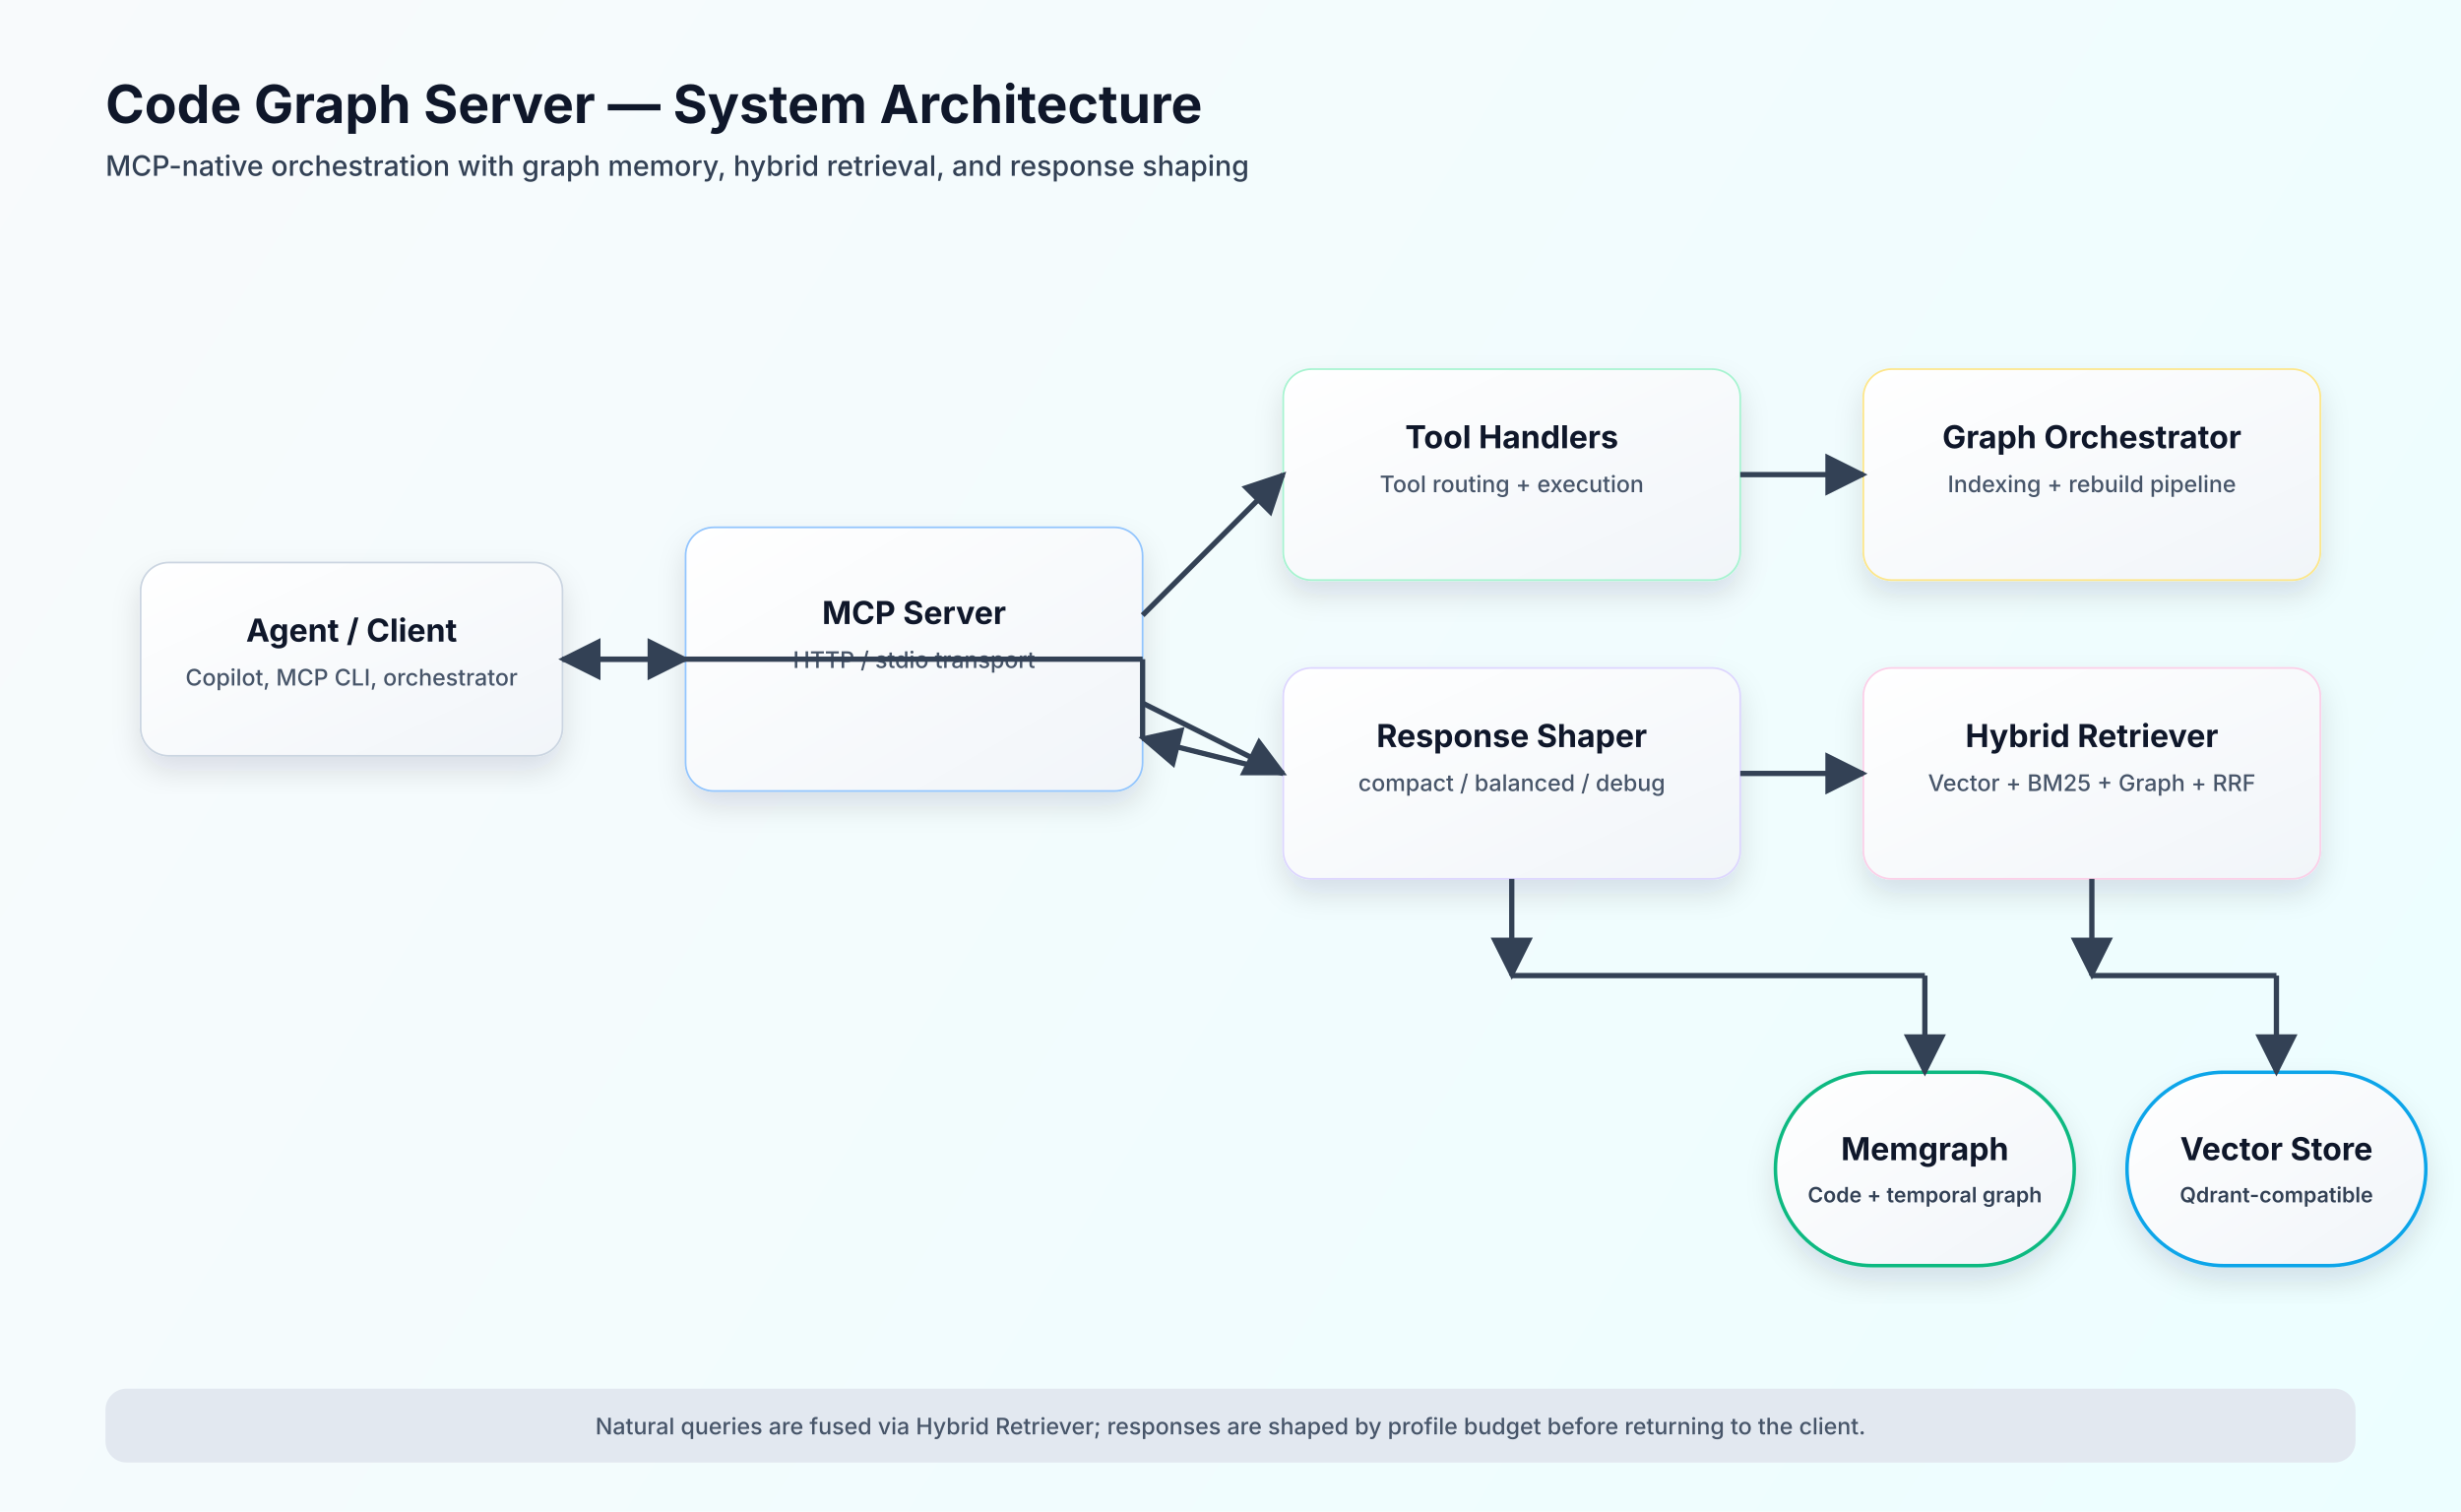
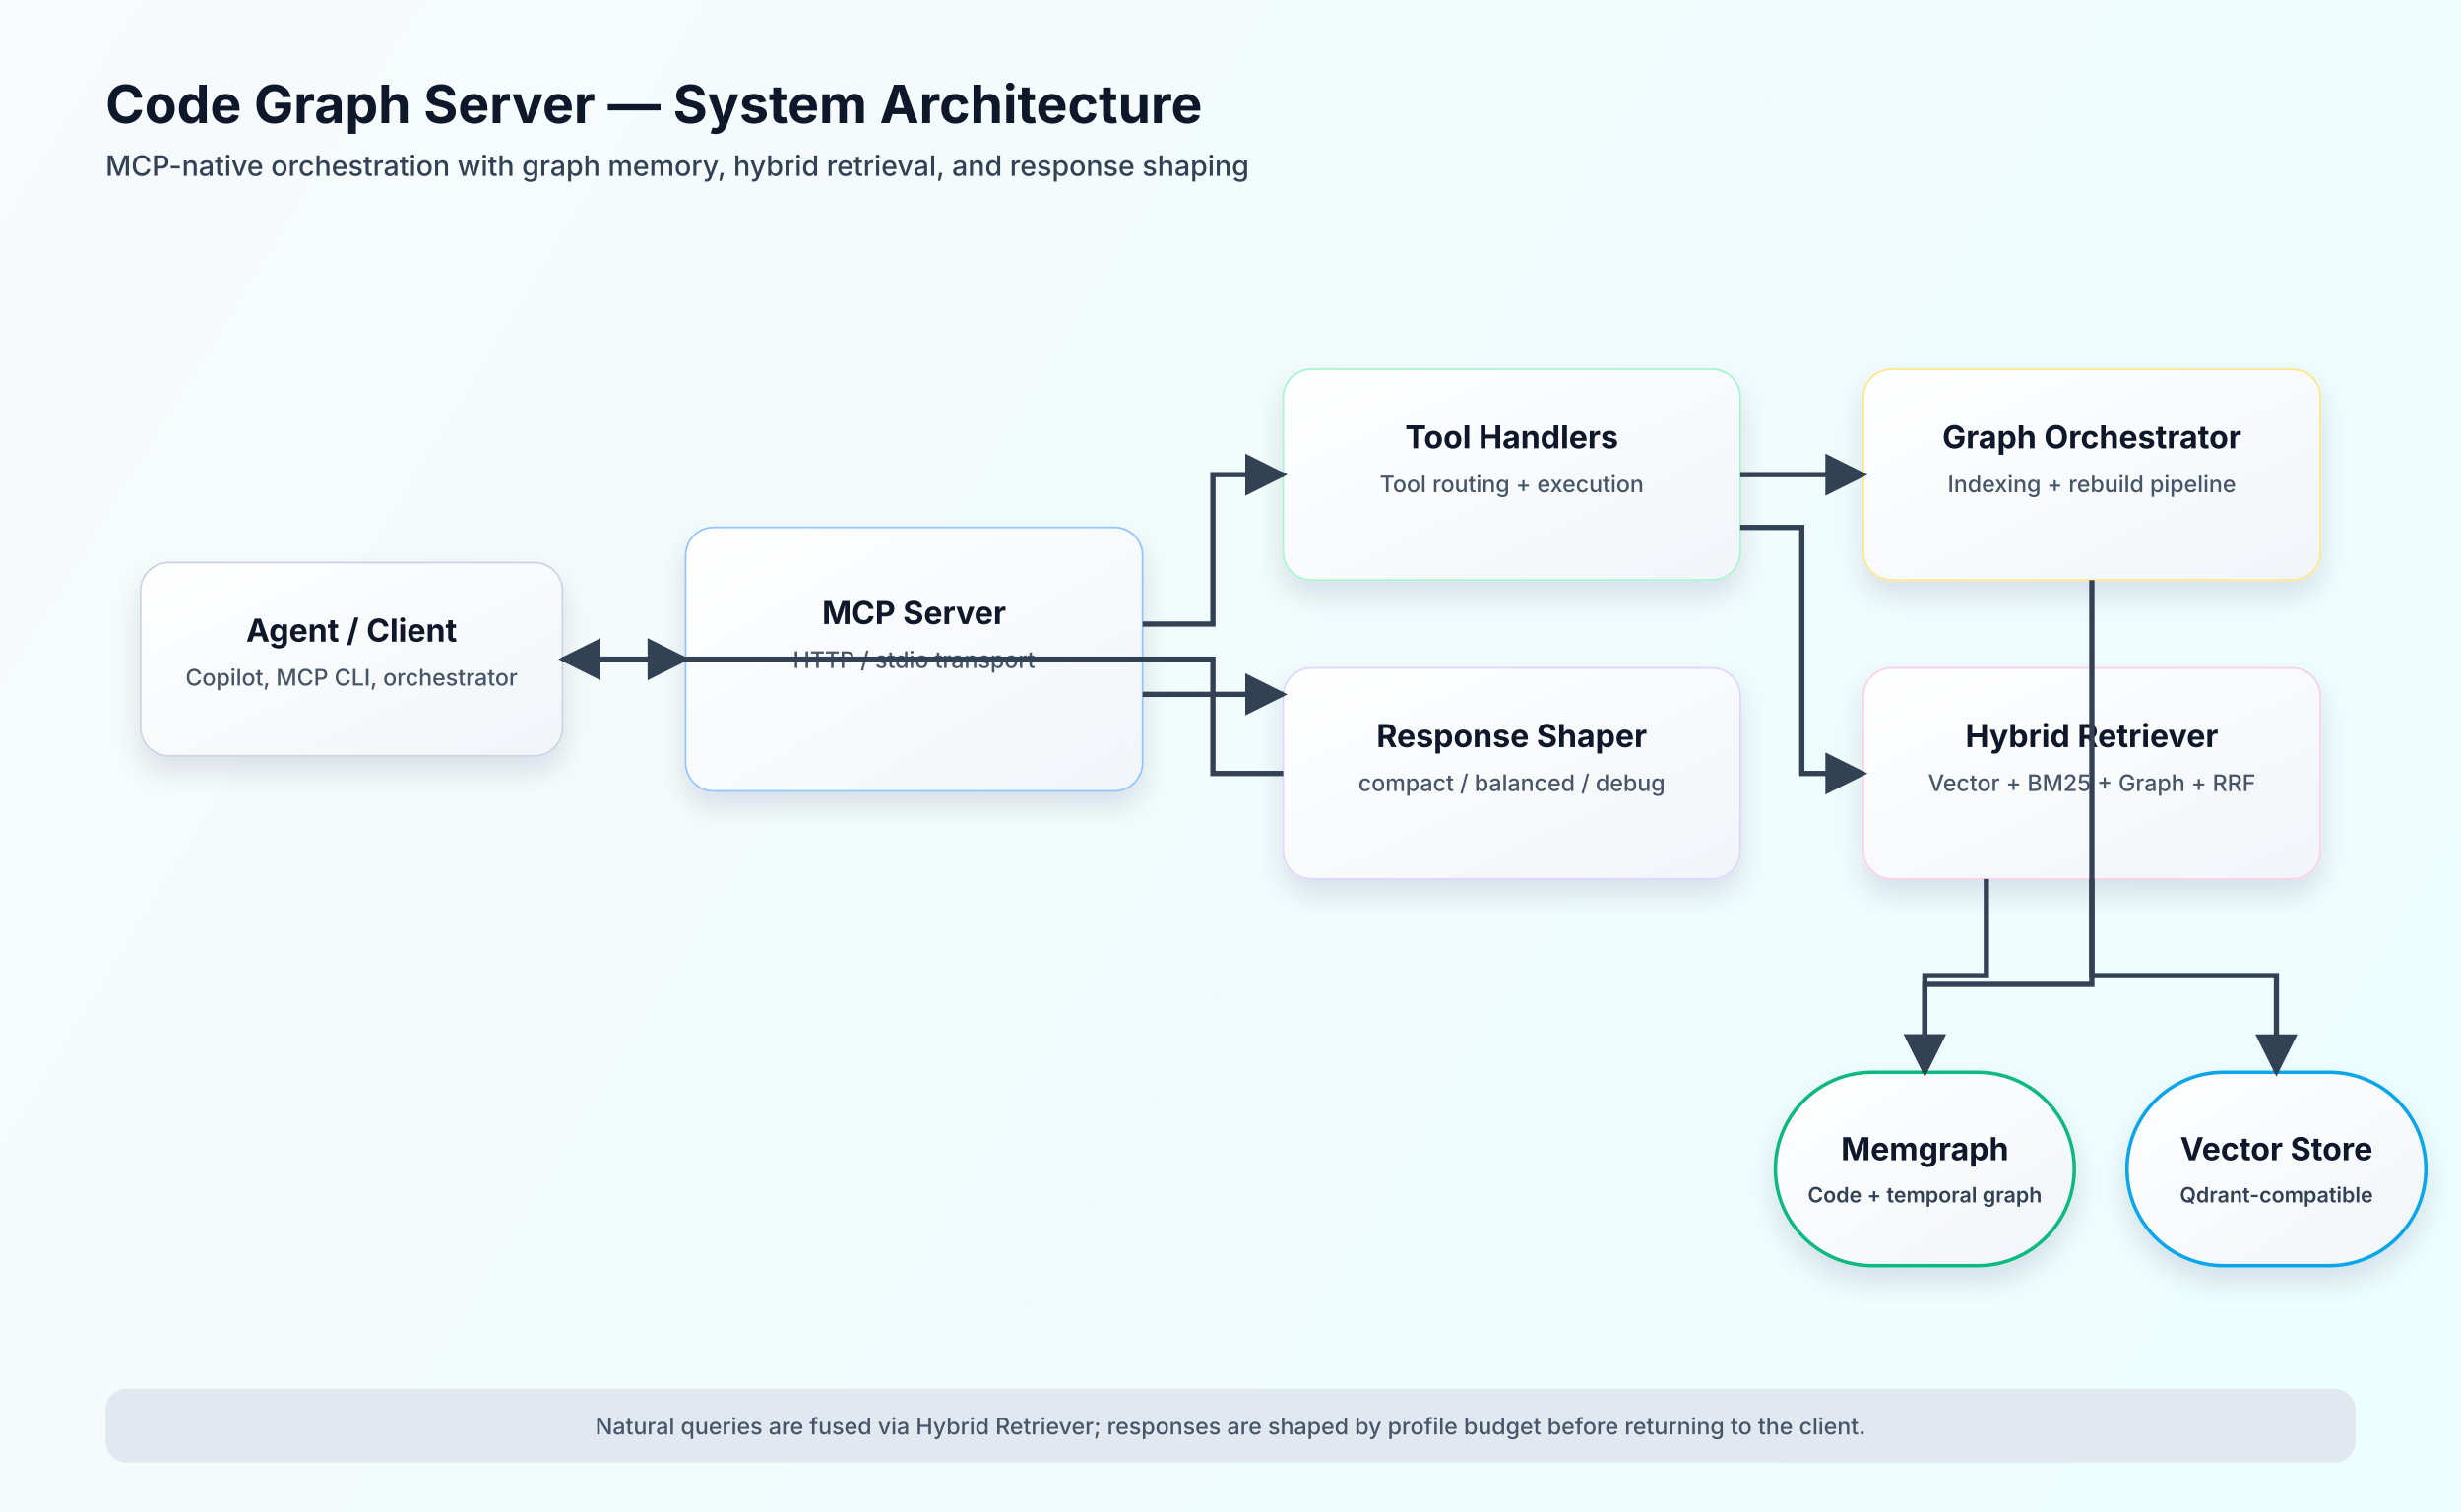
<svg xmlns="http://www.w3.org/2000/svg" width="1400" height="860" viewBox="0 0 1400 860" fill="none" role="img" aria-labelledby="title desc">
  <defs>
    <linearGradient id="bg" x1="0" y1="0" x2="1400" y2="860" gradientUnits="userSpaceOnUse">
      <stop stop-color="#F8FAFC" />
      <stop offset="1" stop-color="#ECFEFF" />
    </linearGradient>
    <linearGradient id="box" x1="0" y1="0" x2="1" y2="1">
      <stop stop-color="#FFFFFF" />
      <stop offset="1" stop-color="#F1F5F9" />
    </linearGradient>
    <marker id="arrow" viewBox="0 0 10 10" refX="9" refY="5" markerWidth="8" markerHeight="8" orient="auto-start-reverse">
      <path d="M 0 0 L 10 5 L 0 10 z" fill="#334155" />
    </marker>
    <filter id="shadow" x="-20%" y="-20%" width="140%" height="140%">
      <feDropShadow dx="0" dy="8" stdDeviation="8" flood-color="#0F172A" flood-opacity="0.12" />
    </filter>
    <style>
      .title { font: 700 30px Inter, Segoe UI, Arial, sans-serif; fill: #0F172A; }
      .subtitle { font: 500 16px Inter, Segoe UI, Arial, sans-serif; fill: #334155; }
      .label { font: 700 18px Inter, Segoe UI, Arial, sans-serif; fill: #0F172A; }
      .sub { font: 500 13px Inter, Segoe UI, Arial, sans-serif; fill: #475569; }
      .small { font: 600 12px Inter, Segoe UI, Arial, sans-serif; fill: #334155; }
    </style>
  </defs>
  <rect x="0" y="0" width="1400" height="860" fill="url(#bg)" />
  <text x="60" y="70" class="title">Code Graph Server — System Architecture</text>
  <text x="60" y="100" class="subtitle">MCP-native orchestration with graph memory, hybrid retrieval, and response shaping</text>
  <g filter="url(#shadow)">
    <rect x="80" y="320" width="240" height="110" rx="16" fill="url(#box)" stroke="#CBD5E1" />
  </g>
  <text x="200" y="365" text-anchor="middle" class="label">Agent / Client</text>
  <text x="200" y="390" text-anchor="middle" class="sub">Copilot, MCP CLI, orchestrator</text>
  <g filter="url(#shadow)">
    <rect x="390" y="300" width="260" height="150" rx="16" fill="url(#box)" stroke="#93C5FD" />
  </g>
  <text x="520" y="355" text-anchor="middle" class="label">MCP Server</text>
  <text x="520" y="380" text-anchor="middle" class="sub">HTTP / stdio transport</text>
  <g filter="url(#shadow)">
    <rect x="730" y="210" width="260" height="120" rx="16" fill="url(#box)" stroke="#A7F3D0" />
  </g>
  <text x="860" y="255" text-anchor="middle" class="label">Tool Handlers</text>
  <text x="860" y="280" text-anchor="middle" class="sub">Tool routing + execution</text>
  <g filter="url(#shadow)">
    <rect x="730" y="380" width="260" height="120" rx="16" fill="url(#box)" stroke="#DDD6FE" />
  </g>
  <text x="860" y="425" text-anchor="middle" class="label">Response Shaper</text>
  <text x="860" y="450" text-anchor="middle" class="sub">compact / balanced / debug</text>
  <g filter="url(#shadow)">
    <rect x="1060" y="210" width="260" height="120" rx="16" fill="url(#box)" stroke="#FDE68A" />
  </g>
  <text x="1190" y="255" text-anchor="middle" class="label">Graph Orchestrator</text>
  <text x="1190" y="280" text-anchor="middle" class="sub">Indexing + rebuild pipeline</text>
  <g filter="url(#shadow)">
    <rect x="1060" y="380" width="260" height="120" rx="16" fill="url(#box)" stroke="#FBCFE8" />
  </g>
  <text x="1190" y="425" text-anchor="middle" class="label">Hybrid Retriever</text>
  <text x="1190" y="450" text-anchor="middle" class="sub">Vector + BM25 + Graph + RRF</text>
  <g filter="url(#shadow)">
    <rect x="1010" y="610" width="170" height="110" rx="55" fill="url(#box)" stroke="#10B981" stroke-width="2" />
  </g>
  <text x="1095" y="660" text-anchor="middle" class="label">Memgraph</text>
  <text x="1095" y="684" text-anchor="middle" class="small">Code + temporal graph</text>
  <g filter="url(#shadow)">
    <rect x="1210" y="610" width="170" height="110" rx="55" fill="url(#box)" stroke="#0EA5E9" stroke-width="2" />
  </g>
  <text x="1295" y="660" text-anchor="middle" class="label">Vector Store</text>
  <text x="1295" y="684" text-anchor="middle" class="small">Qdrant-compatible</text>
-   <line x1="320" y1="375" x2="390" y2="375" stroke="#334155" stroke-width="3" marker-end="url(#arrow)" />
-   <line x1="650" y1="350" x2="730" y2="270" stroke="#334155" stroke-width="3" marker-end="url(#arrow)" />
-   <line x1="650" y1="400" x2="730" y2="440" stroke="#334155" stroke-width="3" marker-end="url(#arrow)" />
-   <line x1="990" y1="270" x2="1060" y2="270" stroke="#334155" stroke-width="3" marker-end="url(#arrow)" />
-   <line x1="990" y1="440" x2="1060" y2="440" stroke="#334155" stroke-width="3" marker-end="url(#arrow)" />
-   <line x1="860" y1="500" x2="860" y2="555" stroke="#334155" stroke-width="3" marker-end="url(#arrow)" />
-   <line x1="860" y1="555" x2="1095" y2="555" stroke="#334155" stroke-width="3" />
-   <line x1="1095" y1="555" x2="1095" y2="610" stroke="#334155" stroke-width="3" marker-end="url(#arrow)" />
-   <line x1="1190" y1="500" x2="1190" y2="555" stroke="#334155" stroke-width="3" marker-end="url(#arrow)" />
-   <line x1="1190" y1="555" x2="1295" y2="555" stroke="#334155" stroke-width="3" />
-   <line x1="1295" y1="555" x2="1295" y2="610" stroke="#334155" stroke-width="3" marker-end="url(#arrow)" />
-   <line x1="730" y1="440" x2="650" y2="420" stroke="#334155" stroke-width="3" marker-end="url(#arrow)" />
-   <line x1="650" y1="420" x2="650" y2="375" stroke="#334155" stroke-width="3" />
-   <line x1="650" y1="375" x2="320" y2="375" stroke="#334155" stroke-width="3" marker-end="url(#arrow)" />
+   <path d="M320 375 H390" stroke="#334155" stroke-width="3" fill="none" marker-end="url(#arrow)" />
+   <path d="M650 355 H690 V270 H730" stroke="#334155" stroke-width="3" fill="none" marker-end="url(#arrow)" />
+   <path d="M650 395 H730" stroke="#334155" stroke-width="3" fill="none" marker-end="url(#arrow)" />
+   <path d="M990 270 H1060" stroke="#334155" stroke-width="3" fill="none" marker-end="url(#arrow)" />
+   <path d="M990 300 H1025 V440 H1060" stroke="#334155" stroke-width="3" fill="none" marker-end="url(#arrow)" />
+   <path d="M1190 330 V560 H1095 V610" stroke="#334155" stroke-width="3" fill="none" marker-end="url(#arrow)" />
+   <path d="M1190 500 V555 H1295 V610" stroke="#334155" stroke-width="3" fill="none" marker-end="url(#arrow)" />
+   <path d="M1130 500 V555 H1095 V610" stroke="#334155" stroke-width="3" fill="none" marker-end="url(#arrow)" />
+   <path d="M730 440 H690 V375 H320" stroke="#334155" stroke-width="3" fill="none" marker-end="url(#arrow)" />
  <rect x="60" y="790" width="1280" height="42" rx="12" fill="#E2E8F0" />
  <text x="700" y="816" text-anchor="middle" class="sub">Natural queries are fused via Hybrid Retriever; responses are shaped by profile budget before returning to the client.</text>
</svg>
